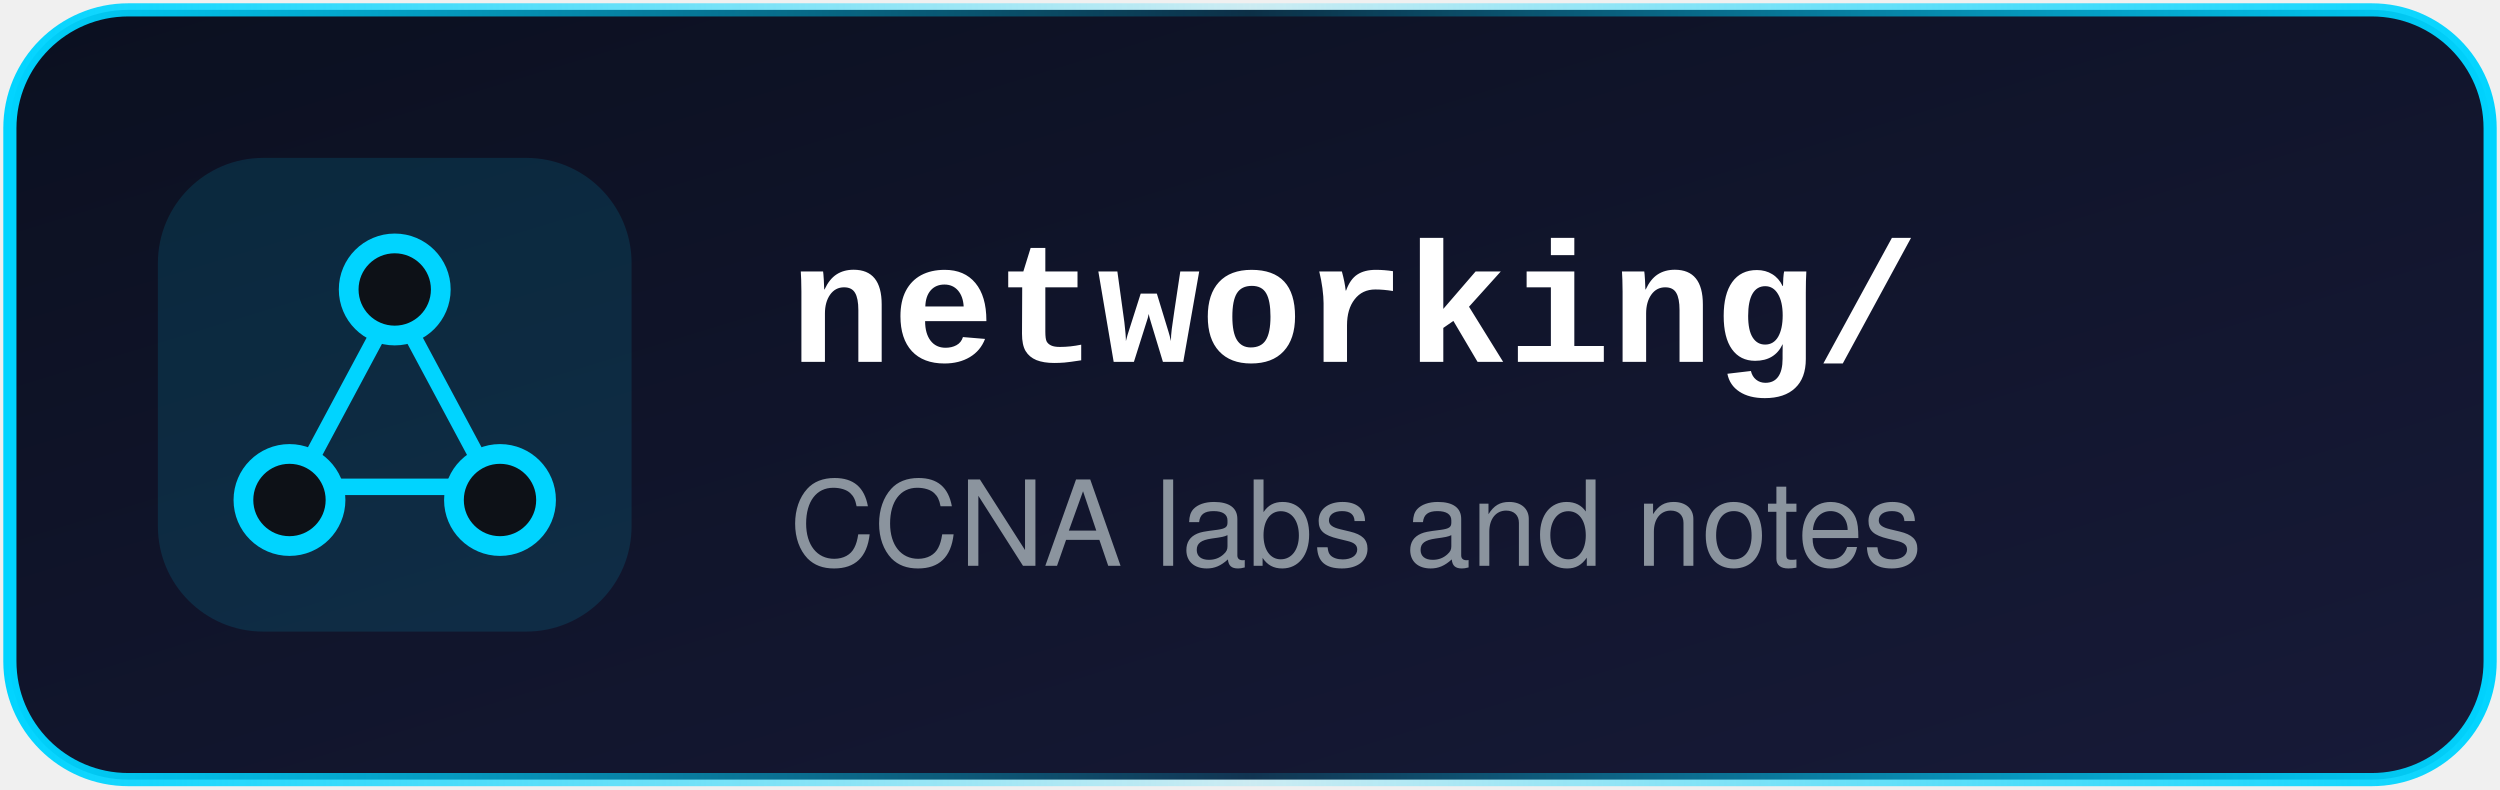
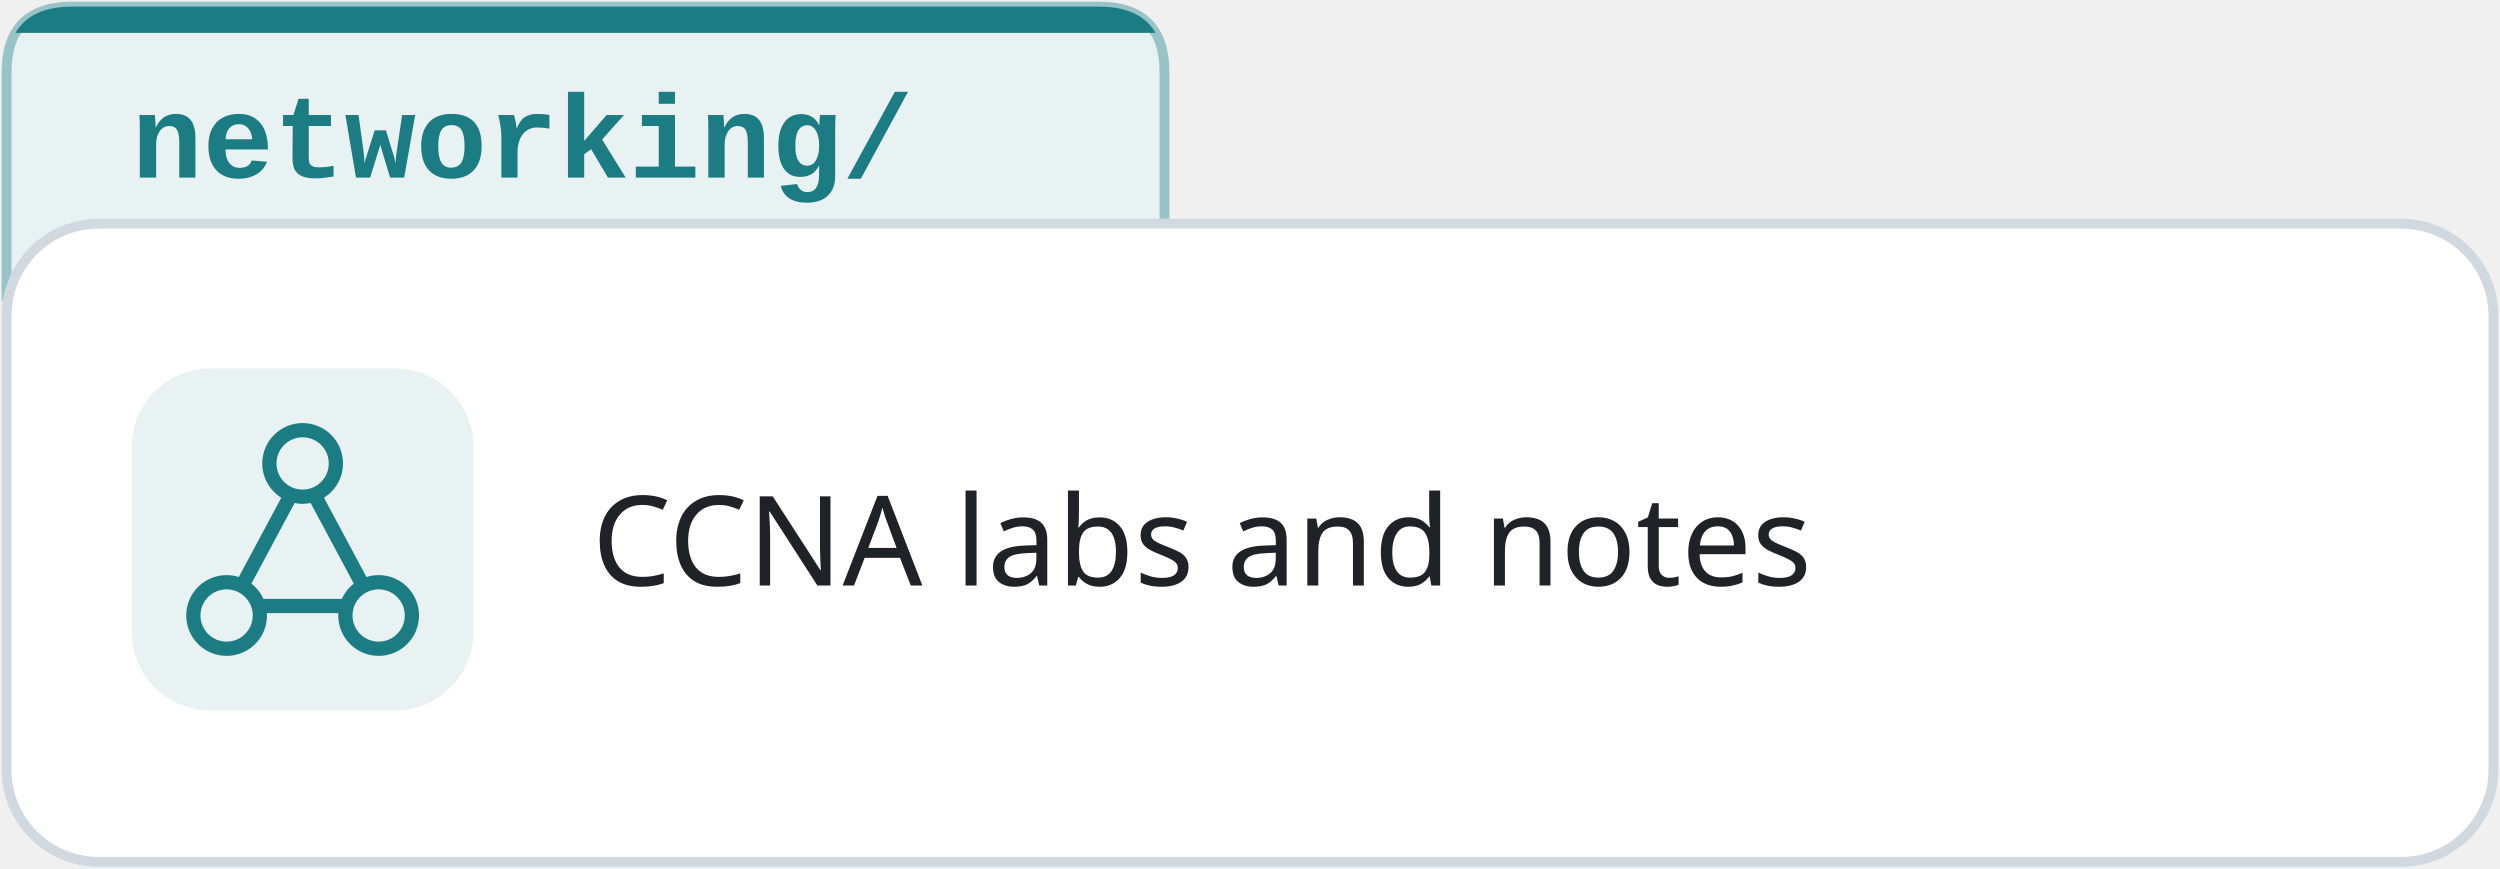
- <svg xmlns="http://www.w3.org/2000/svg" width="380" height="120" viewBox="0 0 380 120" role="img" aria-label="networking/: CCNA labs and notes">
-   <defs>
-     <linearGradient id="bg" x1="0" y1="0" x2="1" y2="1">
-       <stop offset="0" stop-color="#0b1020" />
-       <stop offset="1" stop-color="#171a38" />
-     </linearGradient>
-     <linearGradient id="bd" gradientUnits="userSpaceOnUse" x1="0" y1="0" x2="380" y2="0" spreadMethod="repeat">
-       <stop offset="0" stop-color="#00d4ff" />
-       <stop offset="0.5" stop-color="#00d4ff" stop-opacity="0.15" />
-       <stop offset="1" stop-color="#00d4ff" />
-       <animateTransform attributeName="gradientTransform" type="translate" from="0 0" to="380 0" dur="6s" repeatCount="indefinite" />
-     </linearGradient>
-   </defs>
-   <rect x="1.5" y="1.5" width="377" height="117" rx="18" fill="url(#bg)" stroke="url(#bd)" stroke-width="2" />
-   <rect x="24" y="24" width="72" height="72" rx="16" fill="#00d4ff" fill-opacity="0.12" />
-   <g stroke="#00d4ff" stroke-width="2.5" fill="none">
-     <path d="M60 46 L45 74 M60 46 L75 74 M45 74 H75" />
+ <svg xmlns="http://www.w3.org/2000/svg" width="380" height="132" viewBox="0 0 380 132" role="img" aria-label="networking/: CCNA labs and notes">
+   <clipPath id="c">
+     <path d="M1 45 V11 Q1 1 11 1 H167 Q177 1 177 11 V45 Z" />
+   </clipPath>
+   <path d="M1 45 V11 Q1 1 11 1 H167 Q177 1 177 11 V45 Z" fill="#e8f2f3" stroke="#98c4c7" stroke-width="1.5" />
+   <rect x="1" y="1" width="176" height="4" fill="#1b7c83" clip-path="url(#c)" />
+   <text x="20" y="27" font-family="ui-monospace, SFMono-Regular, 'SF Mono', Menlo, Consolas, 'Liberation Mono', monospace" font-size="18" font-weight="600" fill="#1b7c83">networking/</text>
+   <rect x="1" y="34" width="378" height="97" rx="14" fill="#ffffff" stroke="#d1d9e0" stroke-width="1.5" />
+   <rect x="20" y="56" width="52" height="52" rx="12" fill="#e8f2f3" />
+   <g transform="translate(20 56) scale(0.7222) translate(-24 -24)">
+     <g fill="none" stroke="#1b7c83" stroke-width="3">
+       <path d="M60 46 L45 74 M60 46 L75 74 M45 74 H75" />
+     </g>
+     <g fill="#e8f2f3" stroke="#1b7c83" stroke-width="3">
+       <circle cx="60" cy="44" r="7" />
+       <circle cx="44" cy="76" r="7" />
+       <circle cx="76" cy="76" r="7" />
+     </g>
  </g>
-   <g fill="#0d1117" stroke="#00d4ff" stroke-width="3">
-     <circle cx="60" cy="44" r="7" />
-     <circle cx="44" cy="76" r="7" />
-     <circle cx="76" cy="76" r="7" />
-   </g>
-   <text x="120" y="55" font-family="ui-monospace, SFMono-Regular, Menlo, Consolas, 'Courier New', monospace" font-size="26" font-weight="700" fill="#ffffff">networking/</text>
-   <text x="120" y="86" font-family="'Segoe UI', system-ui, -apple-system, Helvetica, Arial, sans-serif" font-size="18" fill="#8b949e">CCNA labs and notes</text>
+   <text x="90" y="89" font-family="-apple-system, BlinkMacSystemFont, 'Segoe UI', 'Noto Sans', Helvetica, Arial, sans-serif" font-size="19" fill="#1f2328">CCNA labs and notes</text>
</svg>
